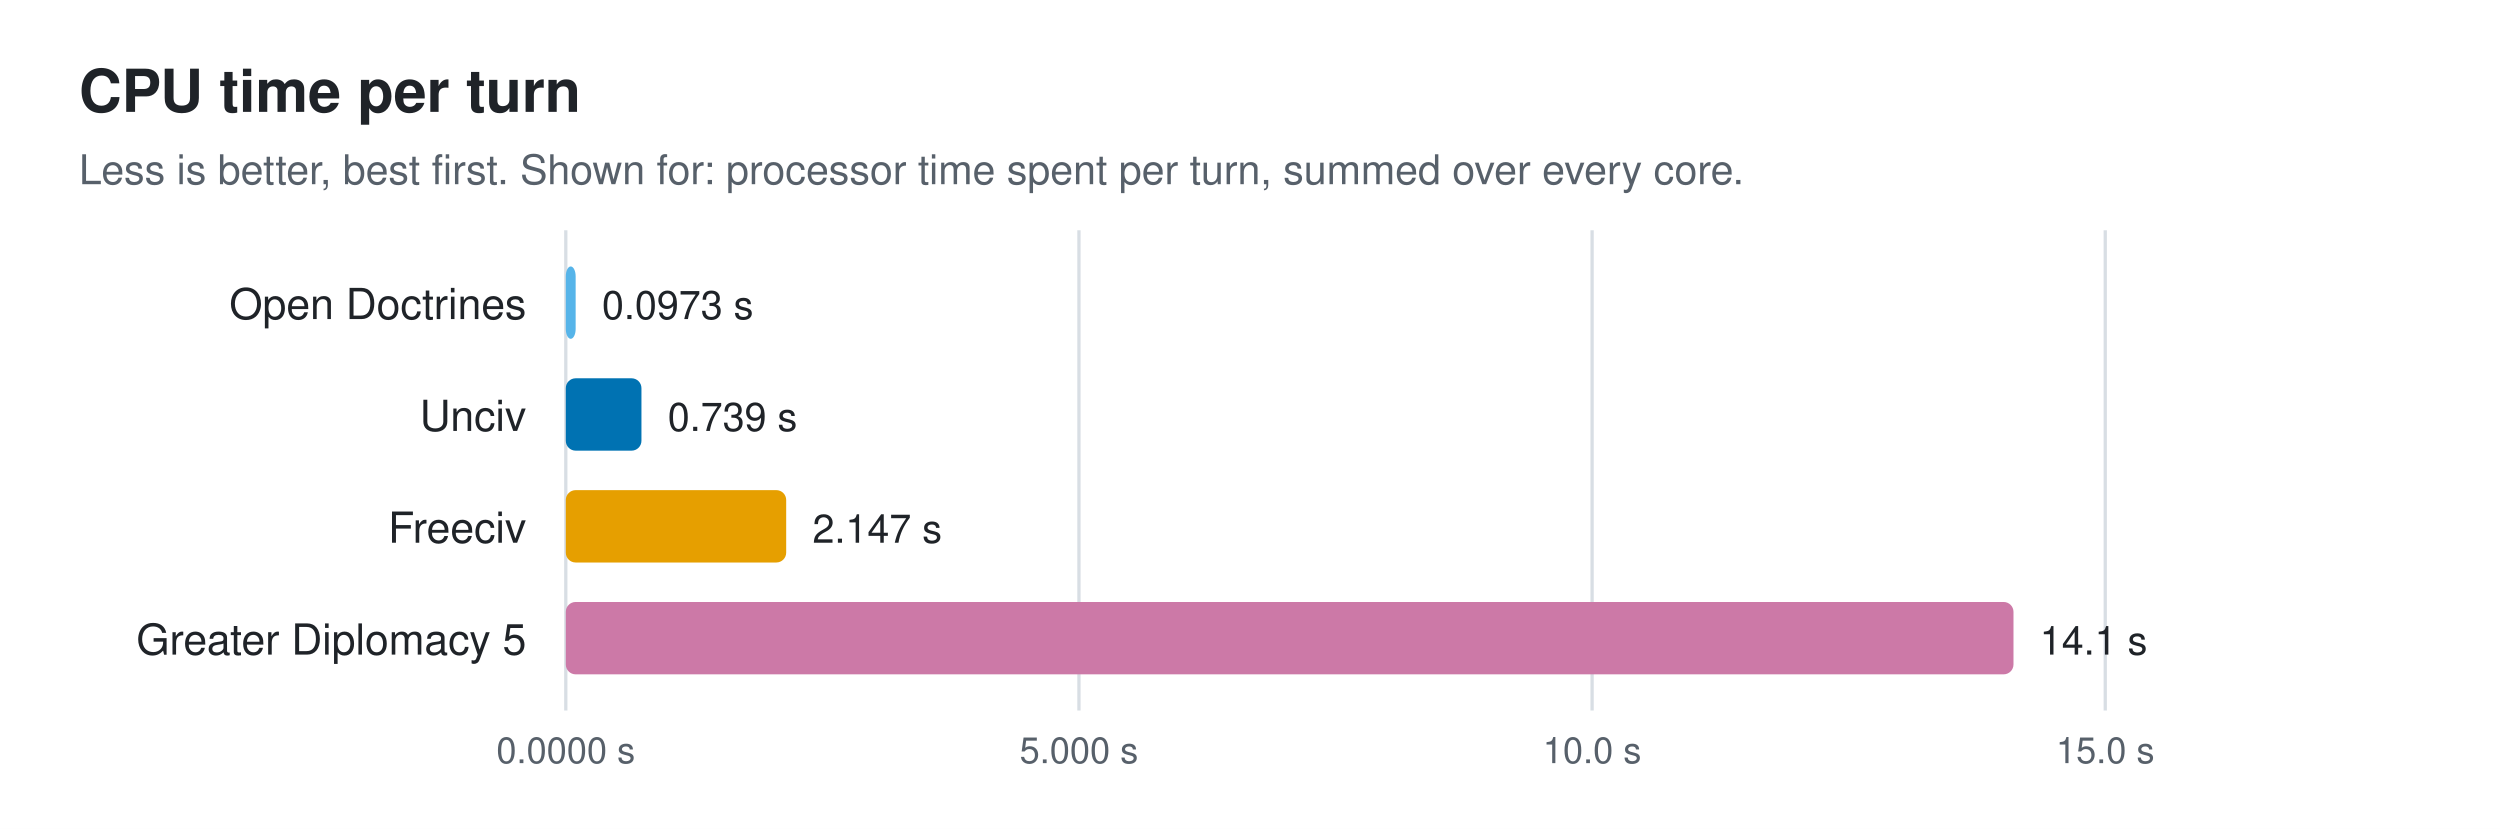
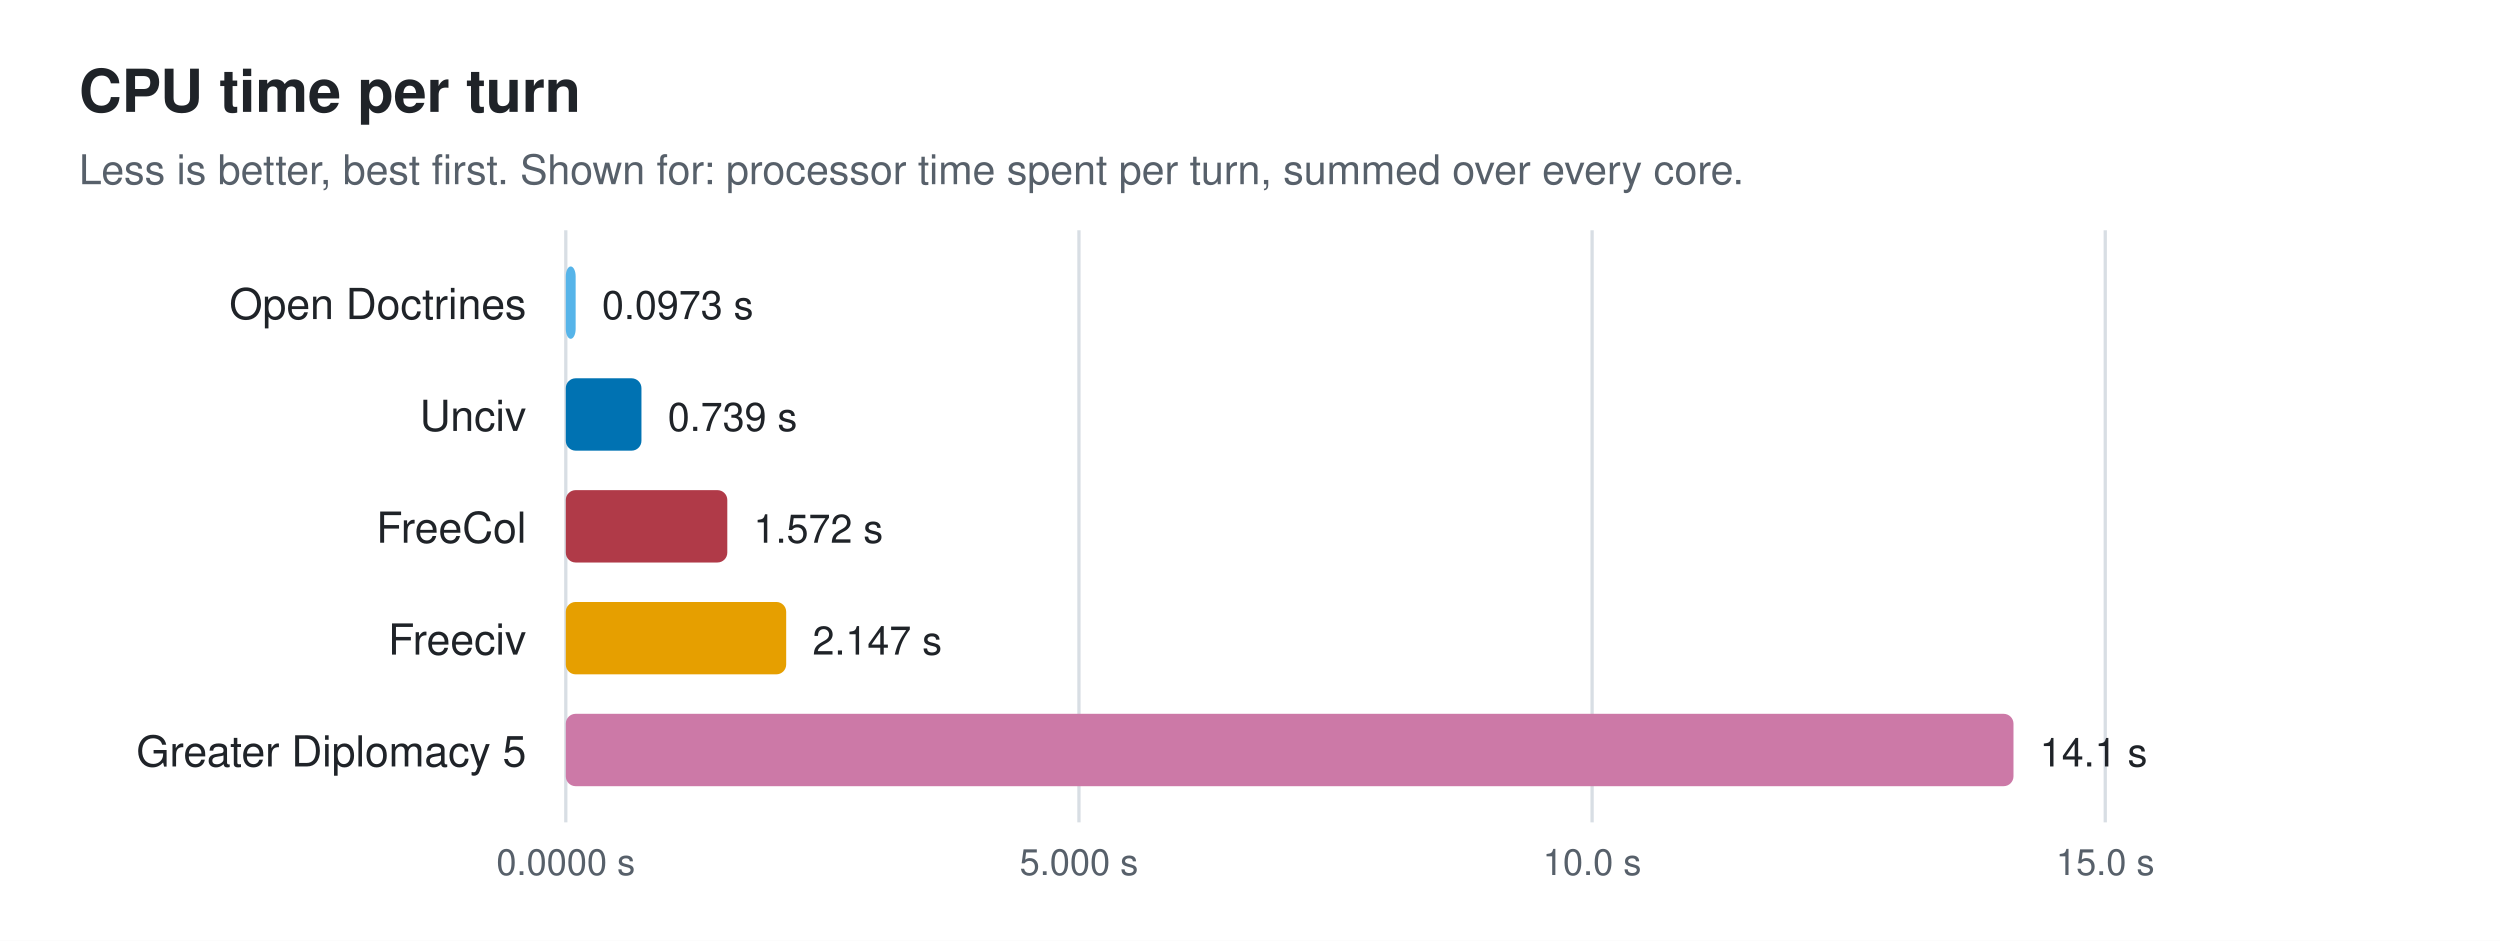
- <svg xmlns="http://www.w3.org/2000/svg" viewBox="0 0 760 252" width="760" height="252" role="img" aria-label="CPU time per turn">
-   <rect width="760" height="252" fill="#FFFFFF" />
+ <svg xmlns="http://www.w3.org/2000/svg" viewBox="0 0 760 286" width="760" height="286" role="img" aria-label="CPU time per turn">
+   <rect width="760" height="286" fill="#FFFFFF" />
  <text x="24" y="34" font-family="Helvetica Neue,Helvetica,Arial,DejaVu Sans,sans-serif" font-size="18" font-weight="600" fill="#1F2328">CPU time per turn</text>
  <text x="24" y="56" font-family="Helvetica Neue,Helvetica,Arial,DejaVu Sans,sans-serif" font-size="12.5" fill="#57606A">Less is better, best first. Shown for: processor time spent per turn, summed over every core.</text>
-   <line x1="172.0" y1="70" x2="172.0" y2="216" stroke="#D8DEE4" stroke-width="1" />
-   <text x="172.0" y="232" font-family="Helvetica Neue,Helvetica,Arial,DejaVu Sans,sans-serif" font-size="11" fill="#57606A" text-anchor="middle">0.0000 s</text>
-   <line x1="328.0" y1="70" x2="328.0" y2="216" stroke="#D8DEE4" stroke-width="1" />
-   <text x="328.0" y="232" font-family="Helvetica Neue,Helvetica,Arial,DejaVu Sans,sans-serif" font-size="11" fill="#57606A" text-anchor="middle">5.000 s</text>
-   <line x1="484.0" y1="70" x2="484.0" y2="216" stroke="#D8DEE4" stroke-width="1" />
-   <text x="484.0" y="232" font-family="Helvetica Neue,Helvetica,Arial,DejaVu Sans,sans-serif" font-size="11" fill="#57606A" text-anchor="middle">10.0 s</text>
-   <line x1="640.0" y1="70" x2="640.0" y2="216" stroke="#D8DEE4" stroke-width="1" />
-   <text x="640.0" y="232" font-family="Helvetica Neue,Helvetica,Arial,DejaVu Sans,sans-serif" font-size="11" fill="#57606A" text-anchor="middle">15.0 s</text>
+   <line x1="172.0" y1="70" x2="172.0" y2="250" stroke="#D8DEE4" stroke-width="1" />
+   <text x="172.0" y="266" font-family="Helvetica Neue,Helvetica,Arial,DejaVu Sans,sans-serif" font-size="11" fill="#57606A" text-anchor="middle">0.0000 s</text>
+   <line x1="328.0" y1="70" x2="328.0" y2="250" stroke="#D8DEE4" stroke-width="1" />
+   <text x="328.0" y="266" font-family="Helvetica Neue,Helvetica,Arial,DejaVu Sans,sans-serif" font-size="11" fill="#57606A" text-anchor="middle">5.000 s</text>
+   <line x1="484.0" y1="70" x2="484.0" y2="250" stroke="#D8DEE4" stroke-width="1" />
+   <text x="484.0" y="266" font-family="Helvetica Neue,Helvetica,Arial,DejaVu Sans,sans-serif" font-size="11" fill="#57606A" text-anchor="middle">10.0 s</text>
+   <line x1="640.0" y1="70" x2="640.0" y2="250" stroke="#D8DEE4" stroke-width="1" />
+   <text x="640.0" y="266" font-family="Helvetica Neue,Helvetica,Arial,DejaVu Sans,sans-serif" font-size="11" fill="#57606A" text-anchor="middle">15.0 s</text>
  <text x="160" y="97" font-family="Helvetica Neue,Helvetica,Arial,DejaVu Sans,sans-serif" font-size="13" fill="#1F2328" text-anchor="end">Open Doctrines</text>
  <rect x="172" y="81" width="3.0" height="22" rx="3" fill="#56B4E9" />
  <text x="183.0" y="97" font-family="Helvetica Neue,Helvetica,Arial,DejaVu Sans,sans-serif" font-size="12" fill="#1F2328">0.0973 s</text>
  <text x="160" y="131" font-family="Helvetica Neue,Helvetica,Arial,DejaVu Sans,sans-serif" font-size="13" fill="#1F2328" text-anchor="end">Unciv</text>
  <rect x="172" y="115" width="23.0" height="22" rx="3" fill="#0072B2" />
  <text x="203.0" y="131" font-family="Helvetica Neue,Helvetica,Arial,DejaVu Sans,sans-serif" font-size="12" fill="#1F2328">0.739 s</text>
-   <text x="160" y="165" font-family="Helvetica Neue,Helvetica,Arial,DejaVu Sans,sans-serif" font-size="13" fill="#1F2328" text-anchor="end">Freeciv</text>
-   <rect x="172" y="149" width="67.0" height="22" rx="3" fill="#E69F00" />
-   <text x="247.0" y="165" font-family="Helvetica Neue,Helvetica,Arial,DejaVu Sans,sans-serif" font-size="12" fill="#1F2328">2.147 s</text>
-   <text x="160" y="199" font-family="Helvetica Neue,Helvetica,Arial,DejaVu Sans,sans-serif" font-size="13" fill="#1F2328" text-anchor="end">Greater Diplomacy 5</text>
-   <rect x="172" y="183" width="440.1" height="22" rx="3" fill="#CC79A7" />
-   <text x="620.1" y="199" font-family="Helvetica Neue,Helvetica,Arial,DejaVu Sans,sans-serif" font-size="12" fill="#1F2328">14.1 s</text>
+   <text x="160" y="165" font-family="Helvetica Neue,Helvetica,Arial,DejaVu Sans,sans-serif" font-size="13" fill="#1F2328" text-anchor="end">FreeCol</text>
+   <rect x="172" y="149" width="49.1" height="22" rx="3" fill="#B03A48" />
+   <text x="229.1" y="165" font-family="Helvetica Neue,Helvetica,Arial,DejaVu Sans,sans-serif" font-size="12" fill="#1F2328">1.572 s</text>
+   <text x="160" y="199" font-family="Helvetica Neue,Helvetica,Arial,DejaVu Sans,sans-serif" font-size="13" fill="#1F2328" text-anchor="end">Freeciv</text>
+   <rect x="172" y="183" width="67.0" height="22" rx="3" fill="#E69F00" />
+   <text x="247.0" y="199" font-family="Helvetica Neue,Helvetica,Arial,DejaVu Sans,sans-serif" font-size="12" fill="#1F2328">2.147 s</text>
+   <text x="160" y="233" font-family="Helvetica Neue,Helvetica,Arial,DejaVu Sans,sans-serif" font-size="13" fill="#1F2328" text-anchor="end">Greater Diplomacy 5</text>
+   <rect x="172" y="217" width="440.1" height="22" rx="3" fill="#CC79A7" />
+   <text x="620.1" y="233" font-family="Helvetica Neue,Helvetica,Arial,DejaVu Sans,sans-serif" font-size="12" fill="#1F2328">14.1 s</text>
</svg>
